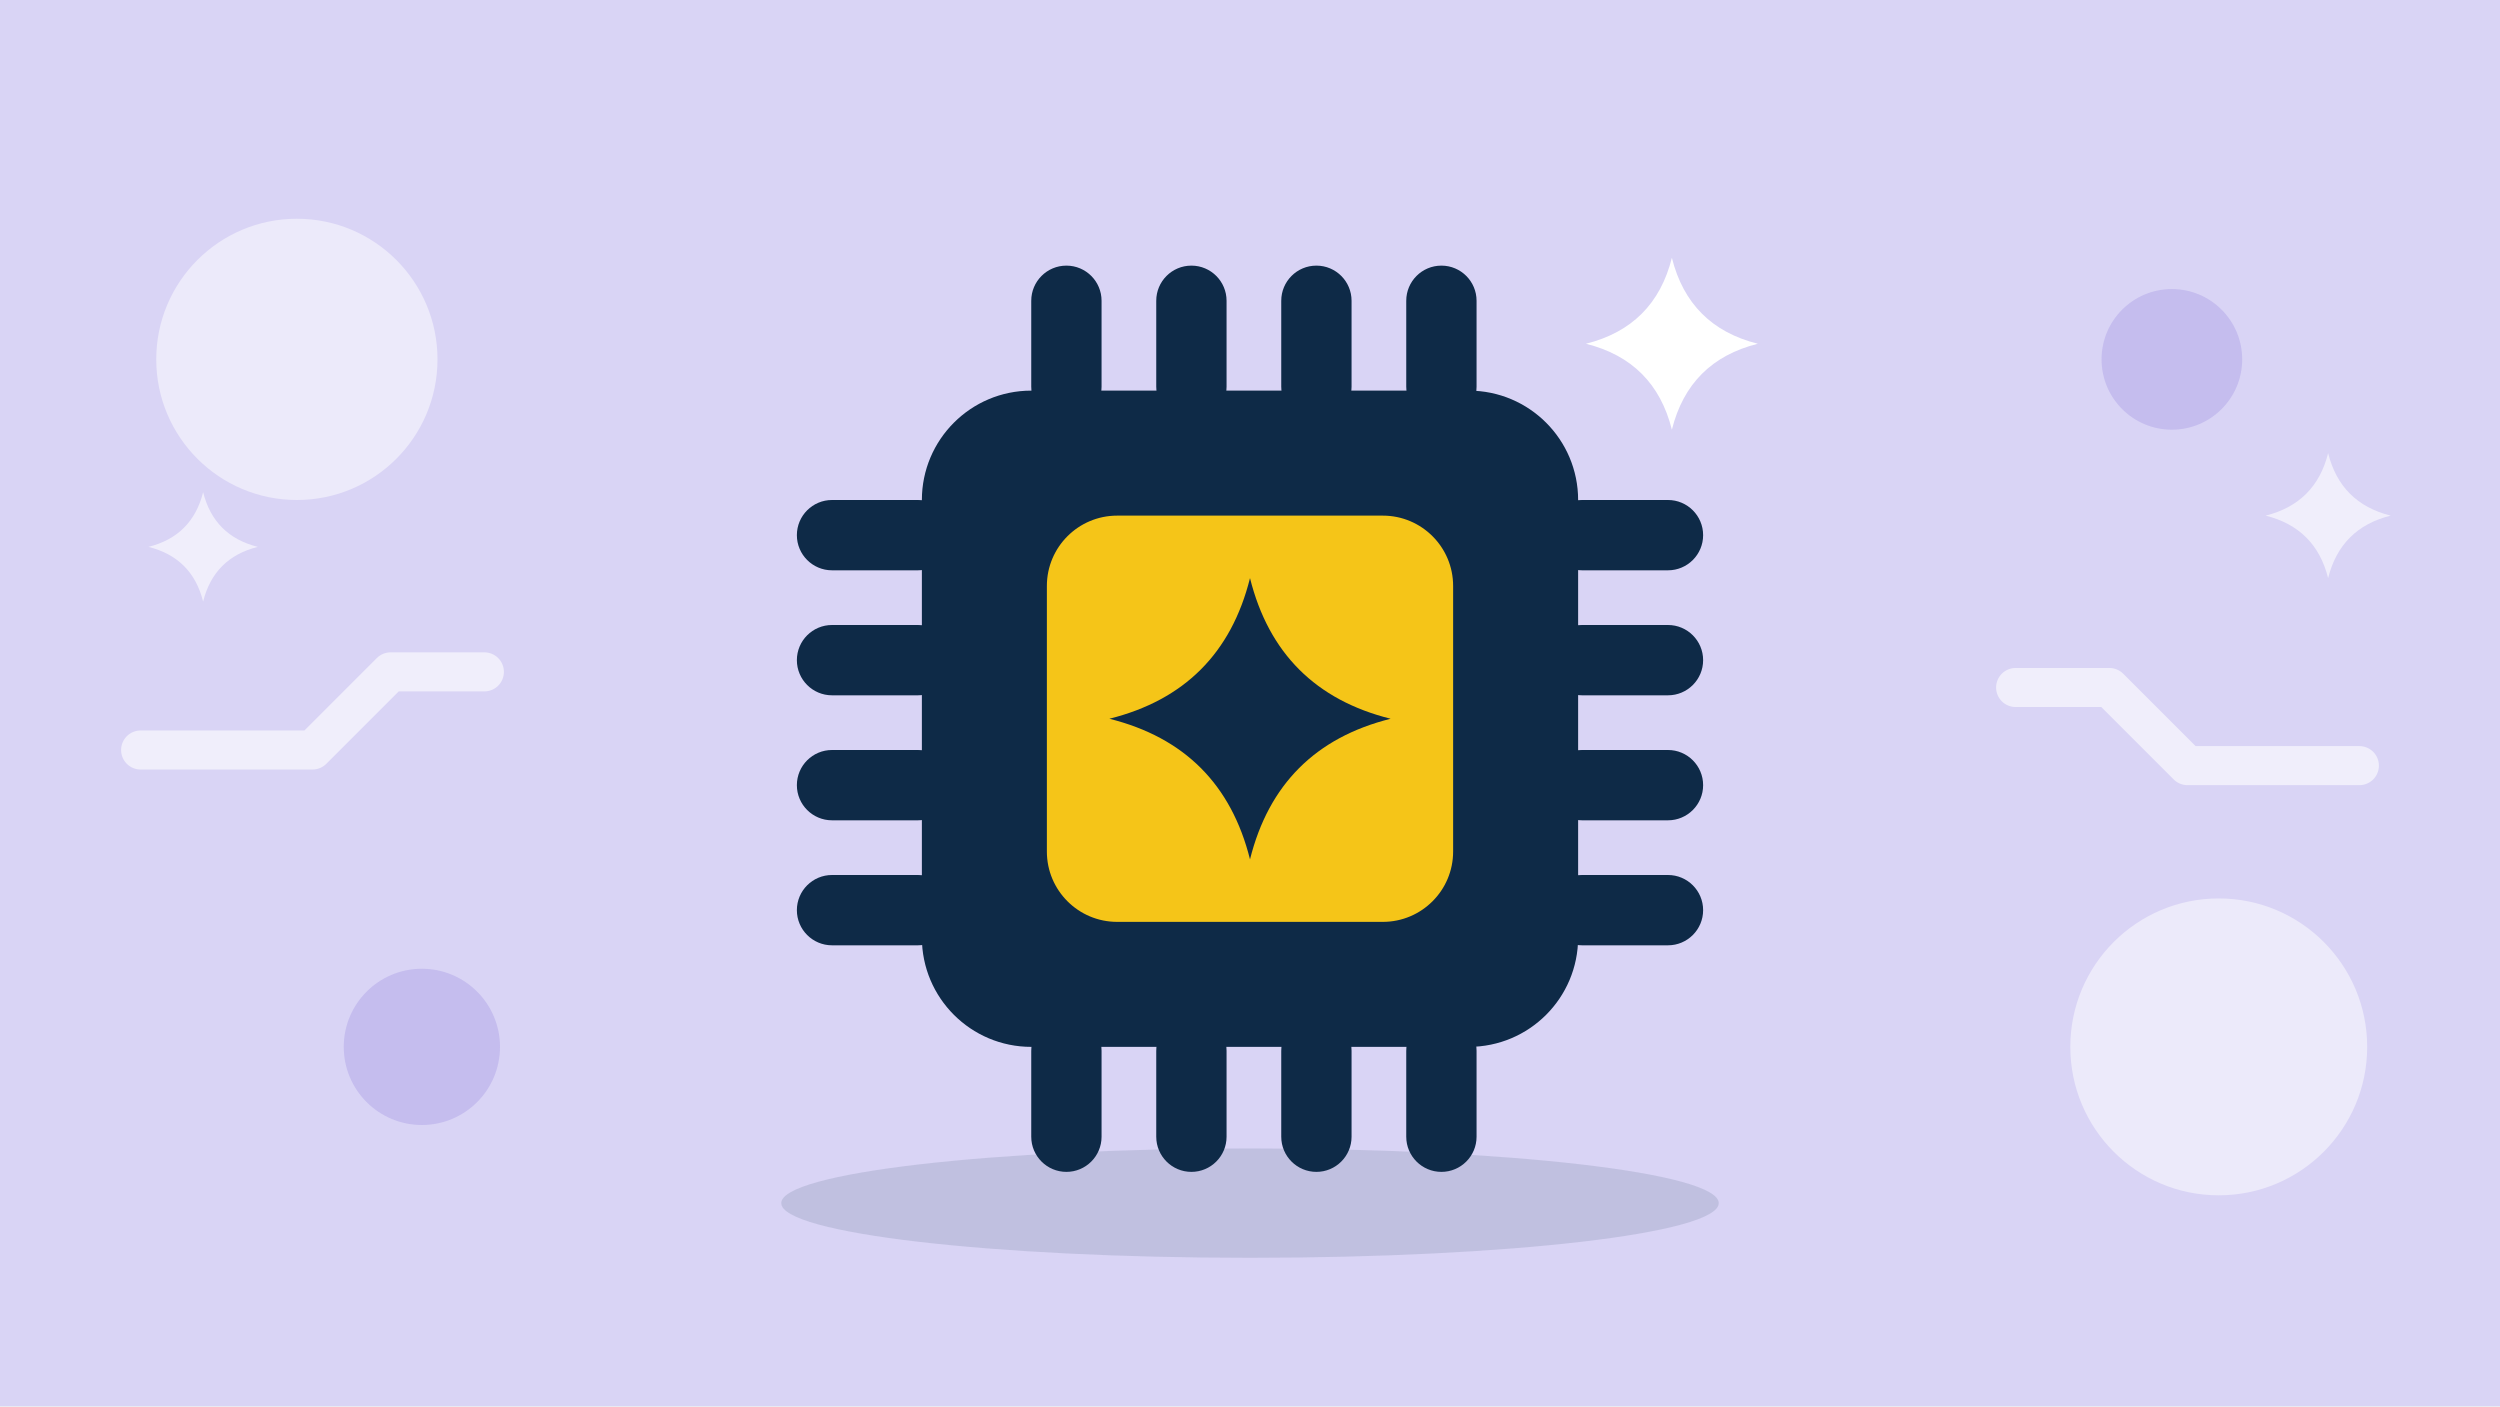
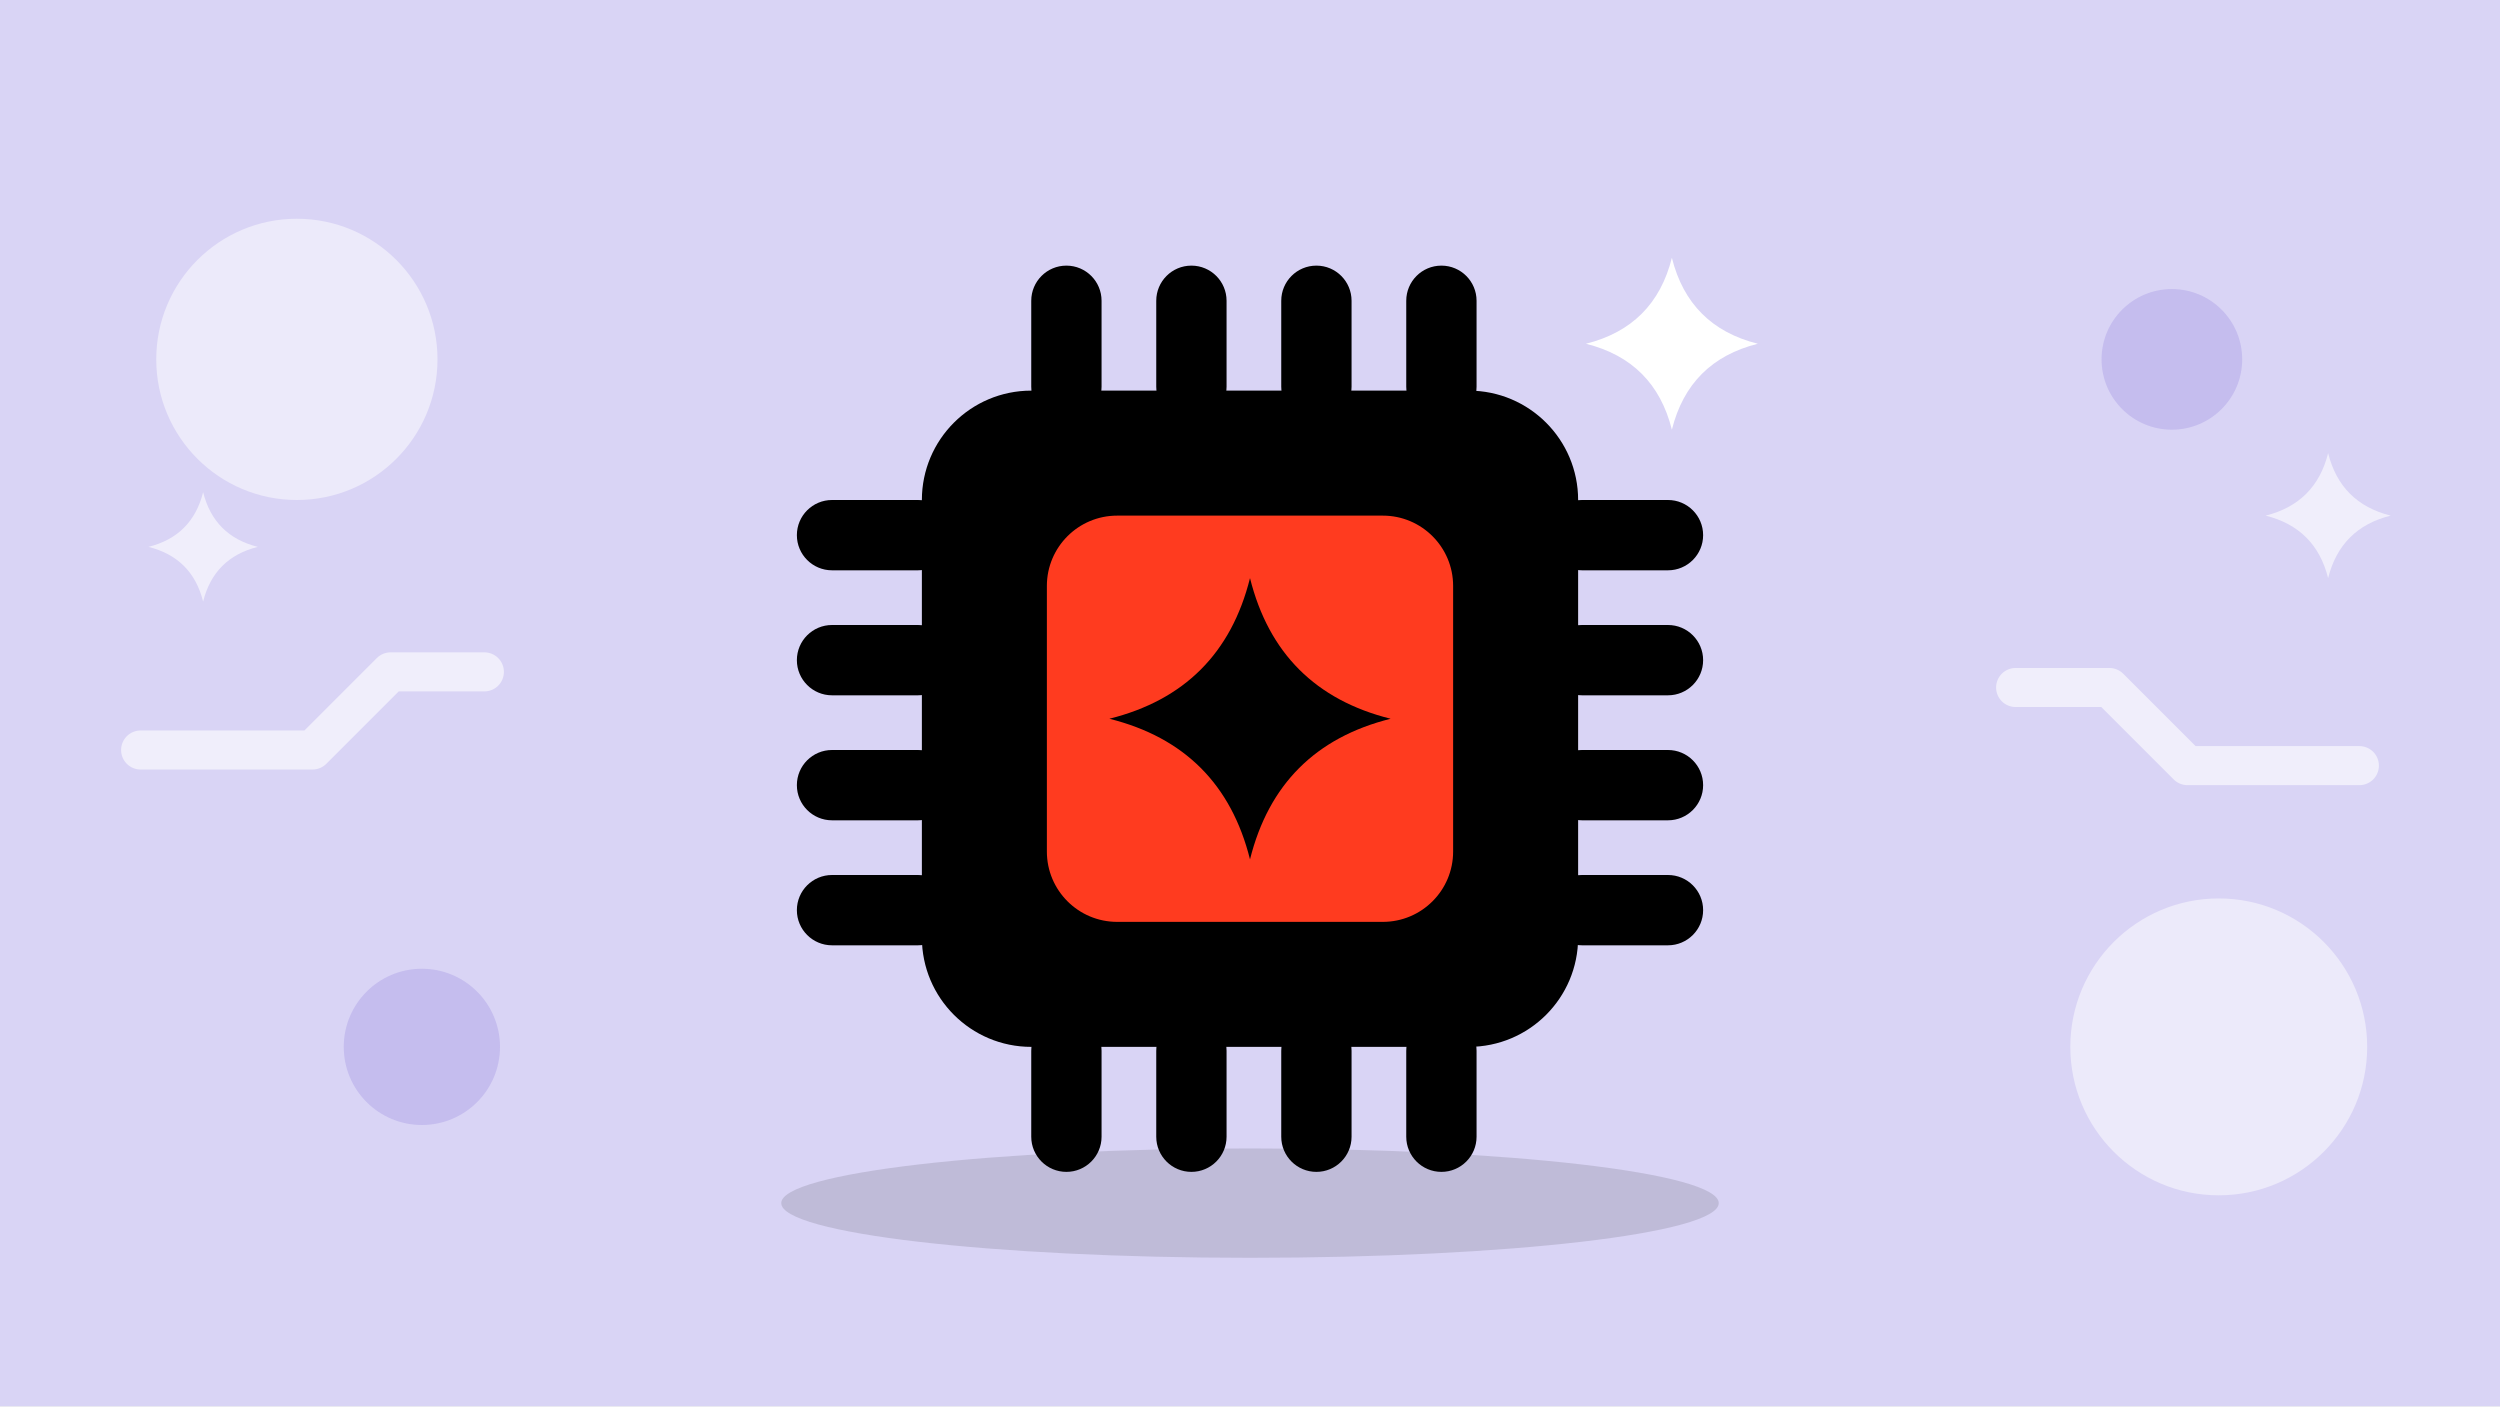
<svg xmlns="http://www.w3.org/2000/svg" viewBox="0 0 320 180" width="320" height="180">
  <rect width="320" height="180" fill="#d9d4f5" />
  <circle cx="38" cy="46" r="18" fill="#fff" fill-opacity=".5" />
  <circle cx="284" cy="134" r="19" fill="#fff" fill-opacity=".5" />
  <circle cx="54" cy="134" r="10" fill="#b8aeea" fill-opacity=".6" />
  <circle cx="278" cy="46" r="9" fill="#b8aeea" fill-opacity=".6" />
  <g fill="none" stroke="#fff" stroke-opacity=".6" stroke-width="5" stroke-linecap="round" stroke-linejoin="round">
    <path d="M18 96h22l10-10h12M258 88h12l10 10h22" />
  </g>
  <path transform="translate(298 66) scale(.8)" d="M0 -10Q2 -2 10 0Q2 2 0 10Q-2 2 -10 0Q-2 -2 0 -10Z" fill="#fff" fill-opacity=".6" />
  <path transform="translate(26 70) scale(.7)" d="M0 -10Q2 -2 10 0Q2 2 0 10Q-2 2 -10 0Q-2 -2 0 -10Z" fill="#fff" fill-opacity=".6" />
-   <ellipse cx="160" cy="154" rx="60" ry="7" fill="#0e2a47" fill-opacity=".12" />
-   <g fill="#0e2a47">
+   <ellipse cx="160" cy="154" rx="60" ry="7" fill="#000000" fill-opacity=".12" />
+   <g fill="#000000">
    <rect x="132" y="34" width="9" height="20" rx="4.5" />
    <rect x="148" y="34" width="9" height="20" rx="4.5" />
    <rect x="164" y="34" width="9" height="20" rx="4.5" />
    <rect x="180" y="34" width="9" height="20" rx="4.5" />
    <rect x="132" y="130" width="9" height="20" rx="4.5" />
    <rect x="148" y="130" width="9" height="20" rx="4.5" />
    <rect x="164" y="130" width="9" height="20" rx="4.5" />
    <rect x="180" y="130" width="9" height="20" rx="4.5" />
    <rect x="102" y="64" width="20" height="9" rx="4.5" />
    <rect x="102" y="80" width="20" height="9" rx="4.5" />
    <rect x="102" y="96" width="20" height="9" rx="4.5" />
    <rect x="102" y="112" width="20" height="9" rx="4.5" />
    <rect x="198" y="64" width="20" height="9" rx="4.5" />
    <rect x="198" y="80" width="20" height="9" rx="4.5" />
    <rect x="198" y="96" width="20" height="9" rx="4.5" />
    <rect x="198" y="112" width="20" height="9" rx="4.5" />
    <rect x="118" y="50" width="84" height="84" rx="14" />
  </g>
-   <rect x="134" y="66" width="52" height="52" rx="9" fill="#f5c518" />
-   <path transform="translate(160 92) scale(1.8)" d="M0 -10Q2 -2 10 0Q2 2 0 10Q-2 2 -10 0Q-2 -2 0 -10Z" fill="#0e2a47" />
+   <rect x="134" y="66" width="52" height="52" rx="9" fill="#ff3b1f" />
+   <path transform="translate(160 92) scale(1.8)" d="M0 -10Q2 -2 10 0Q2 2 0 10Q-2 2 -10 0Q-2 -2 0 -10Z" fill="#000000" />
  <path transform="translate(214 44) scale(1.1)" d="M0 -10Q2 -2 10 0Q2 2 0 10Q-2 2 -10 0Q-2 -2 0 -10Z" fill="#fff" />
</svg>
